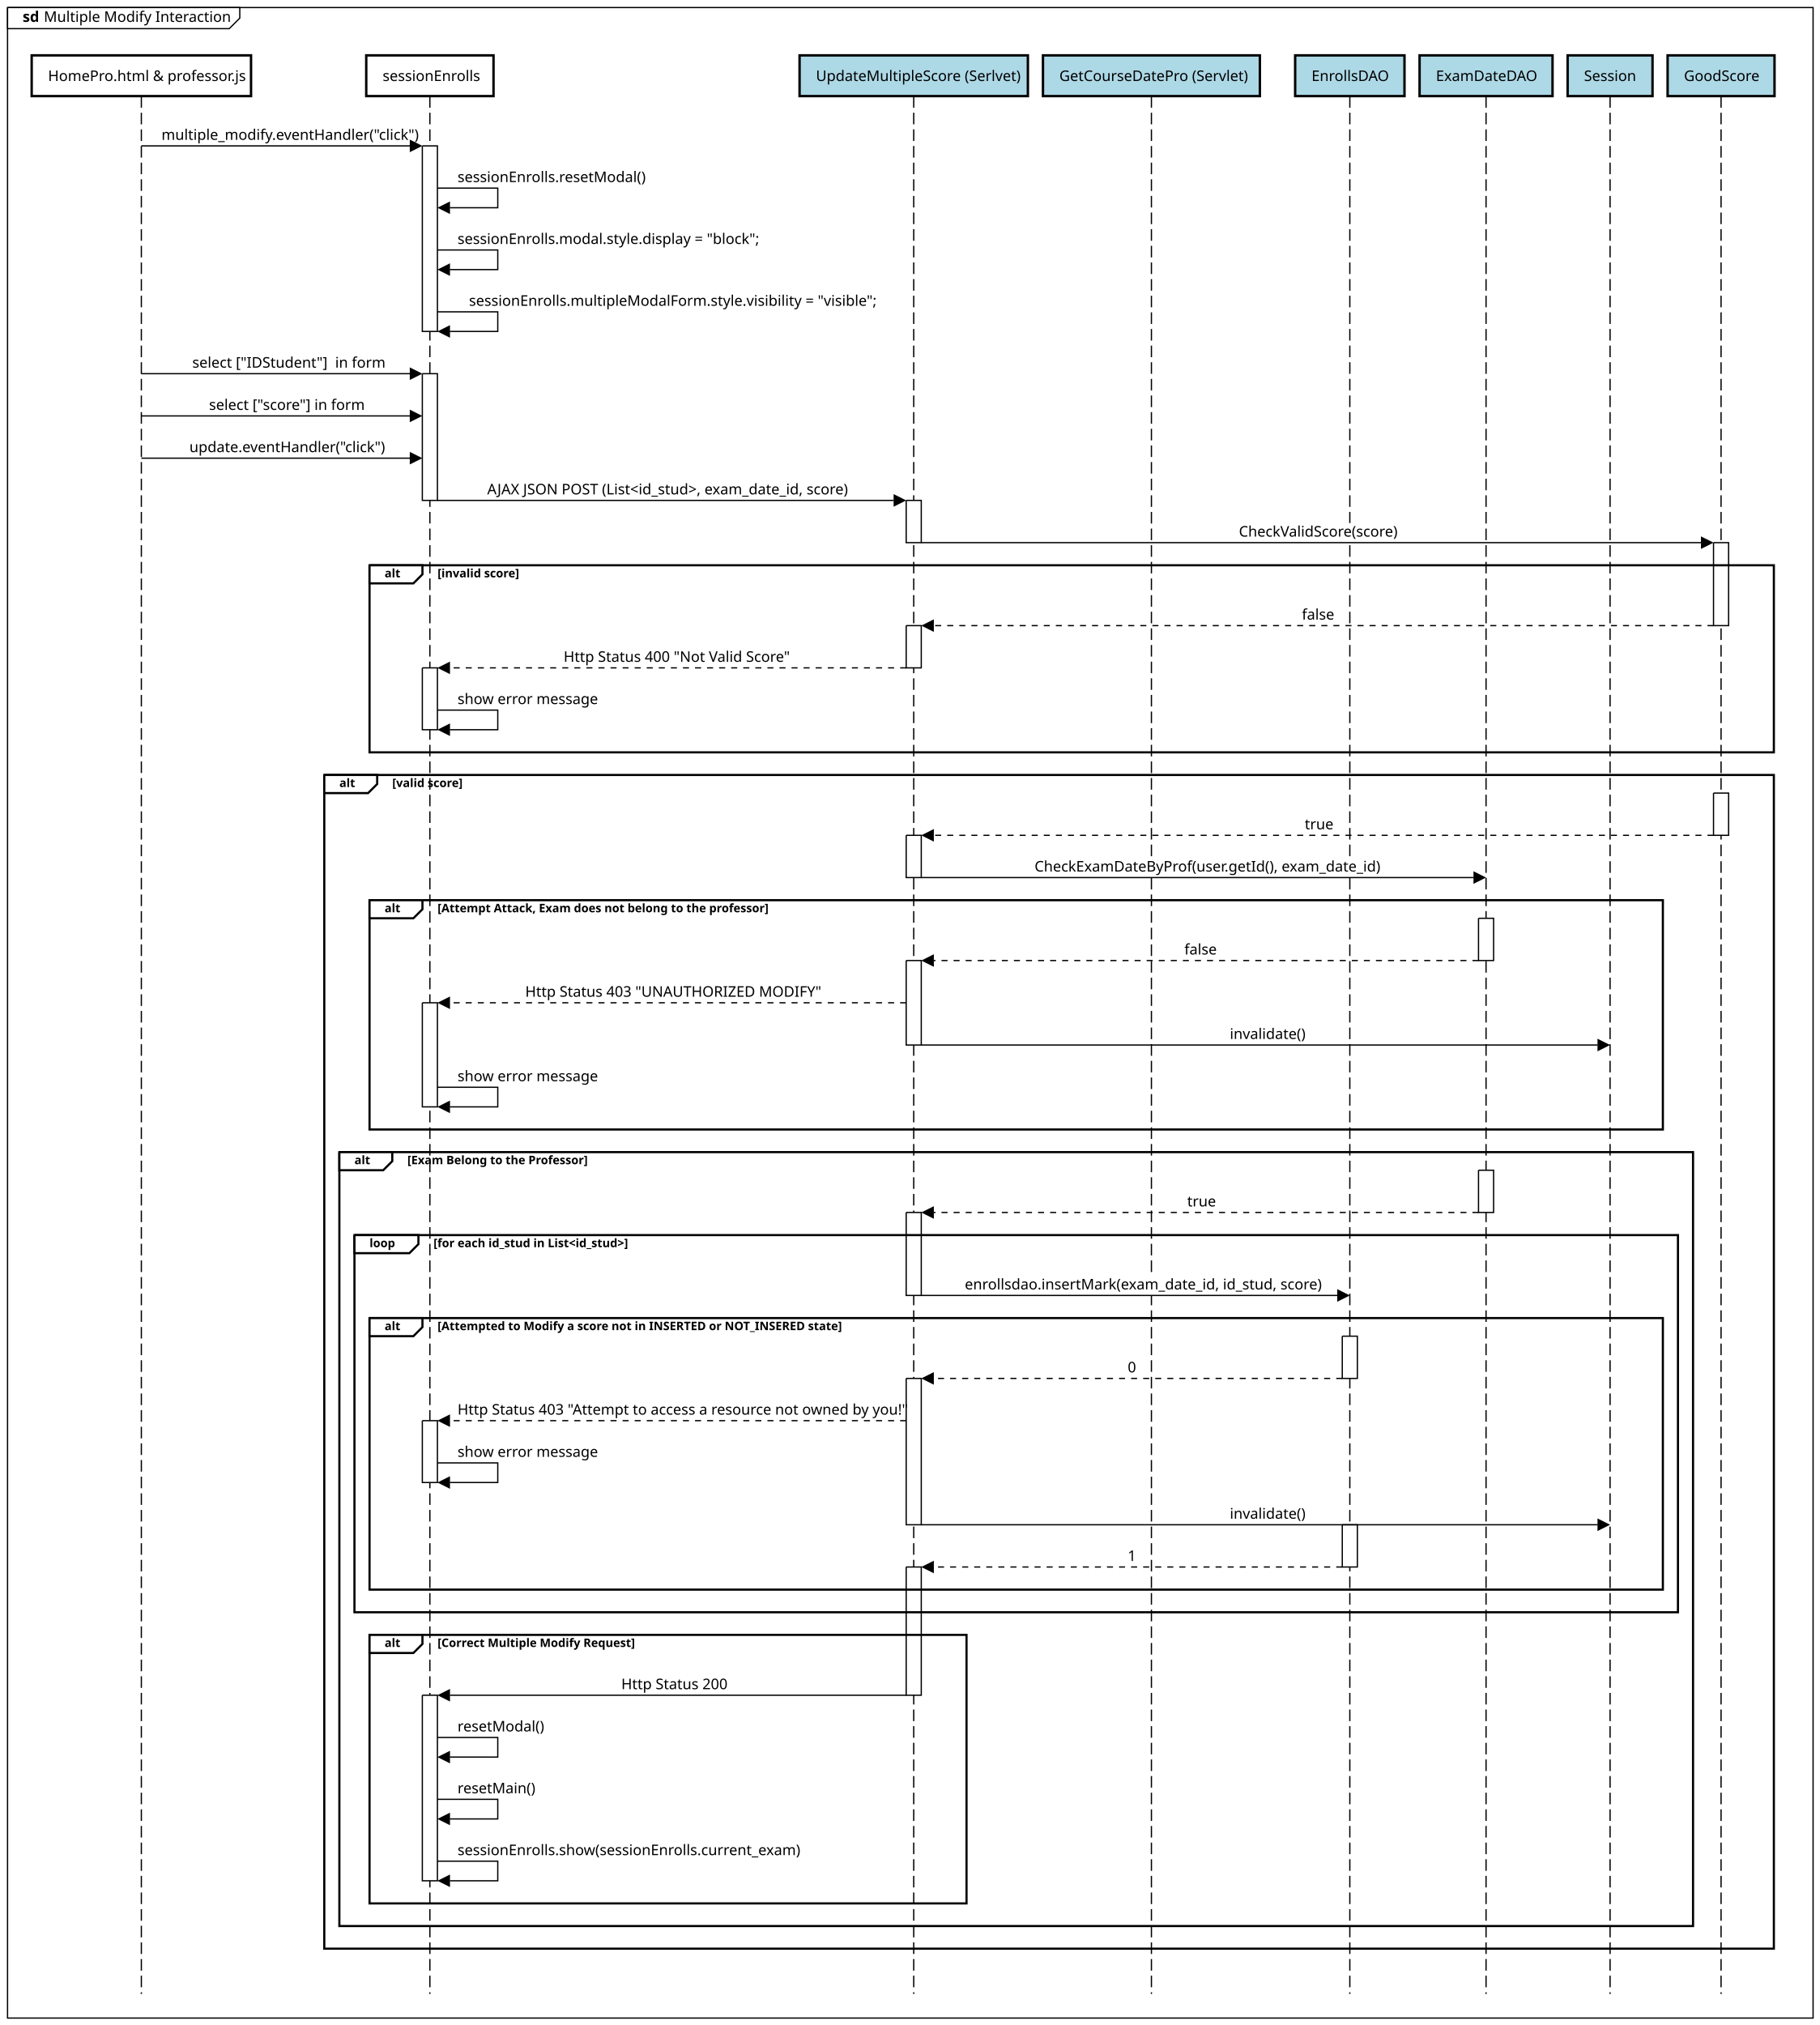
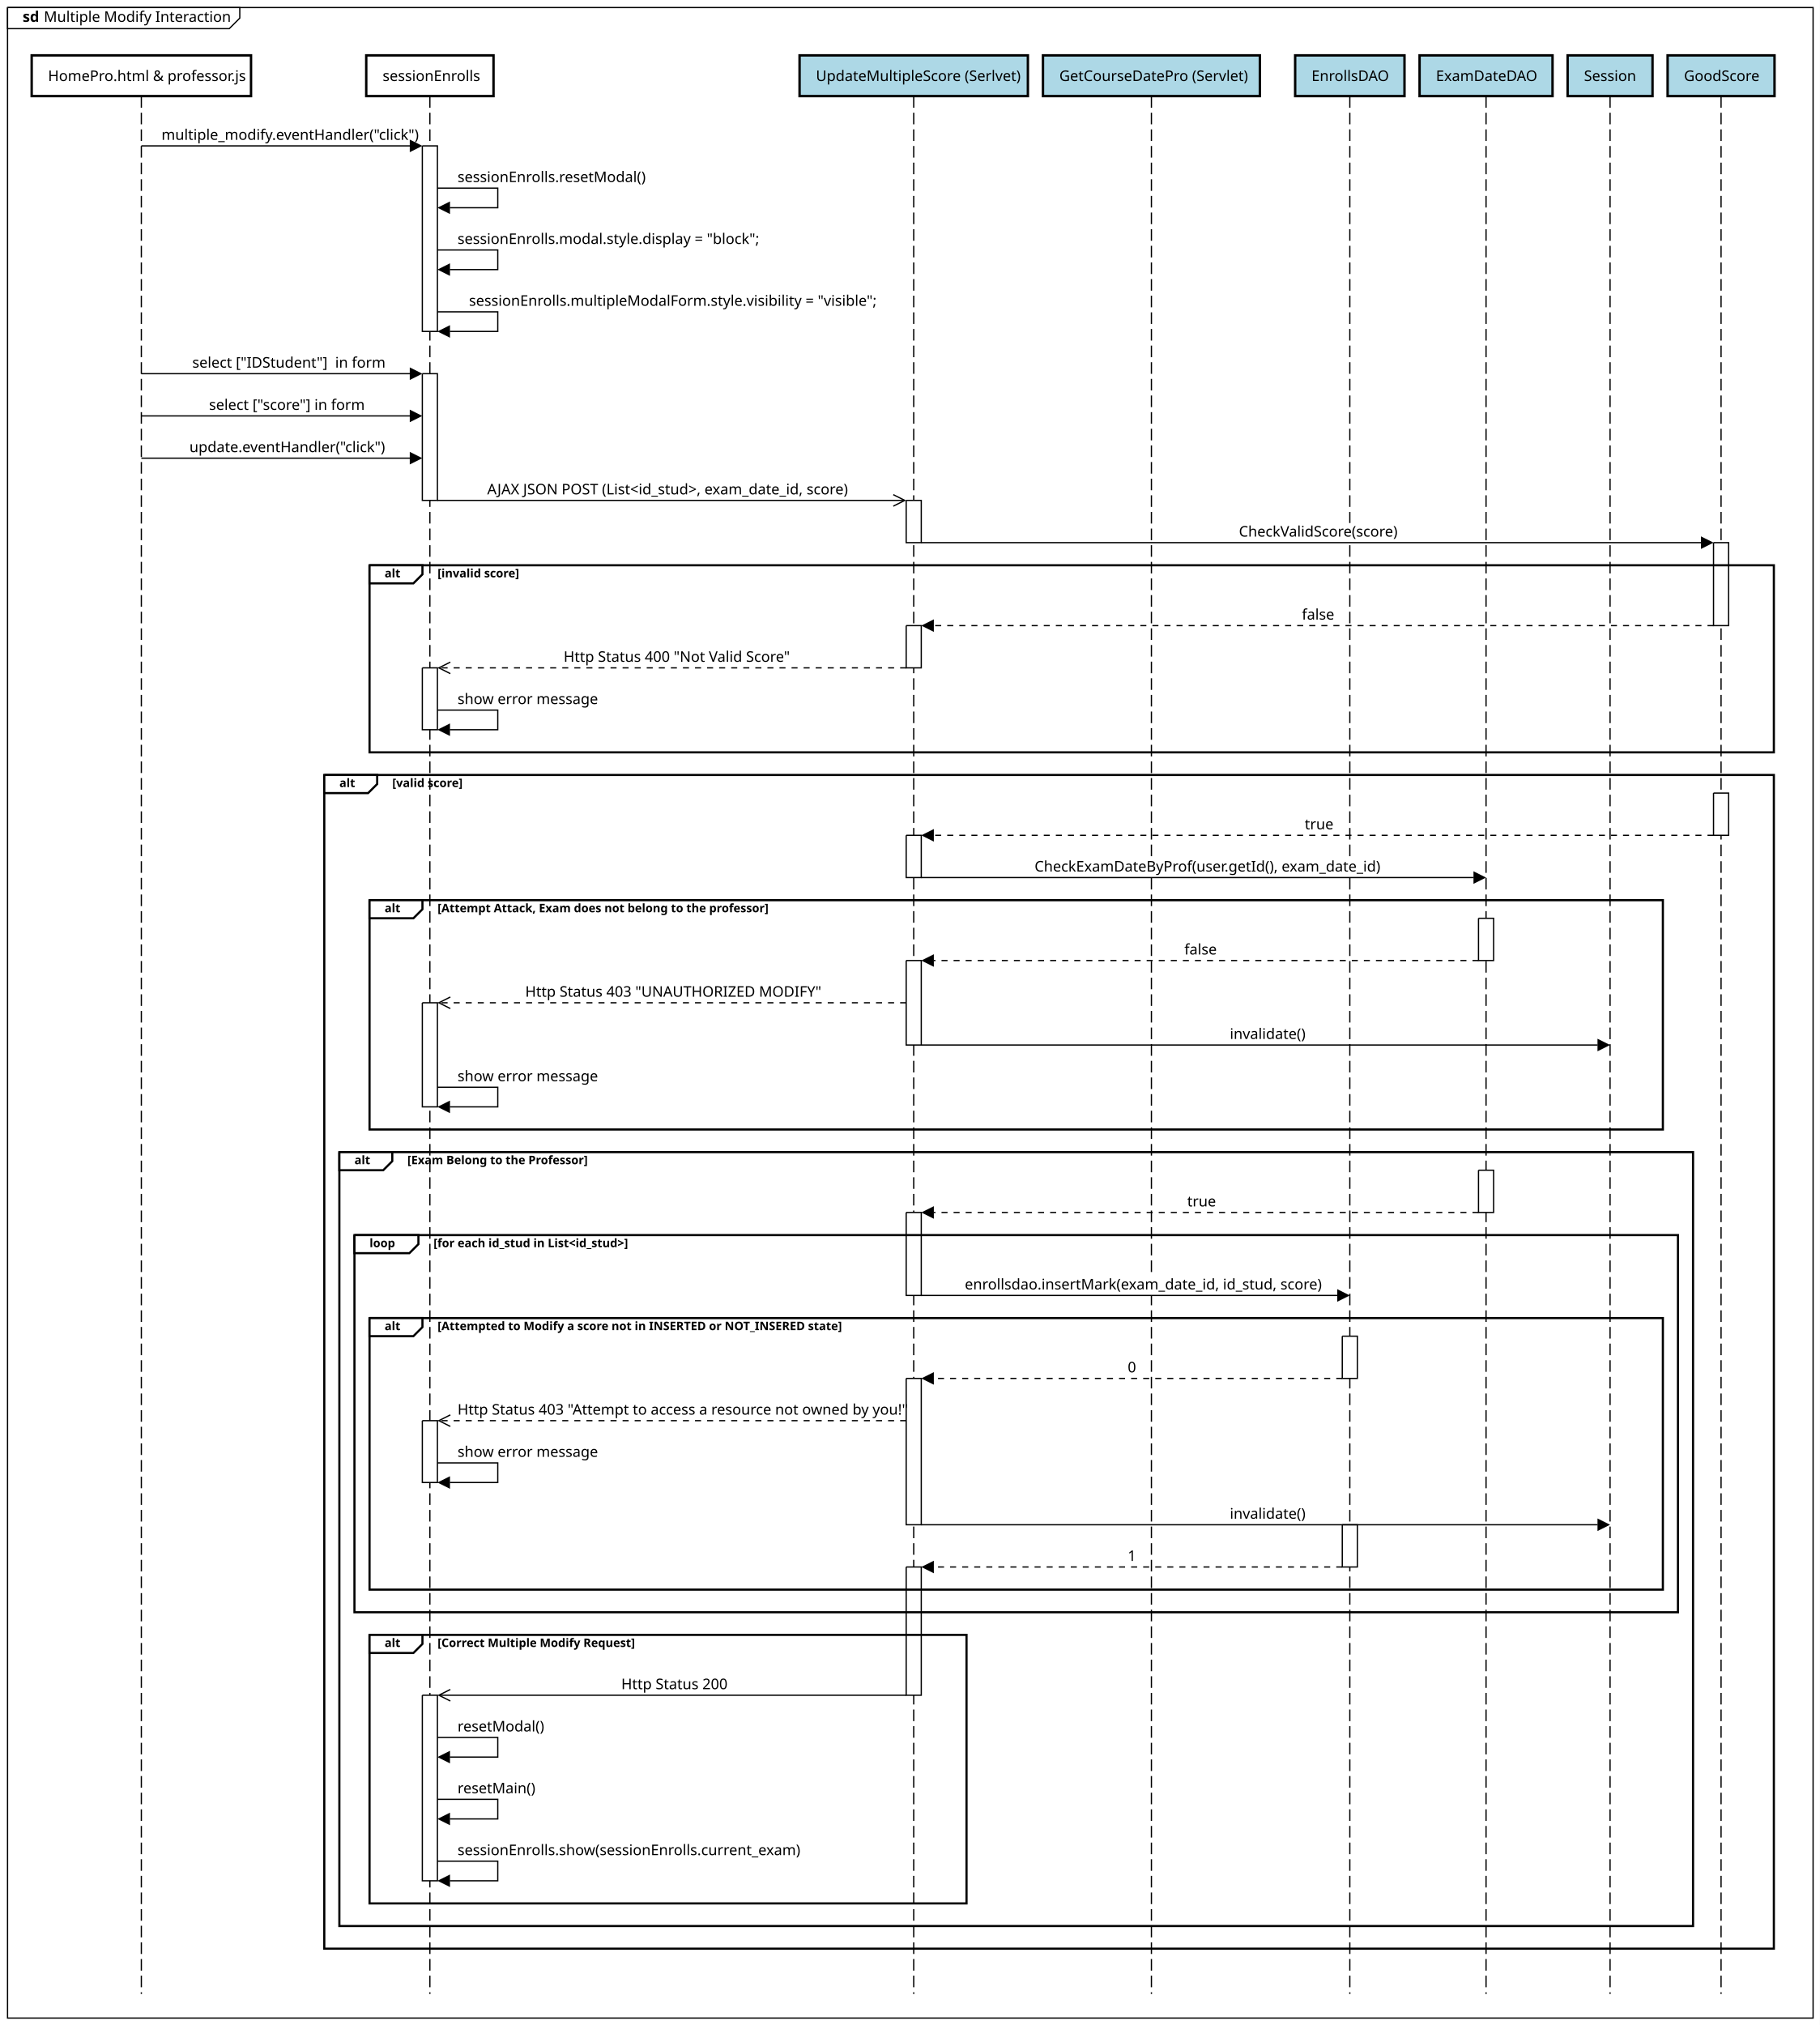
<svg xmlns="http://www.w3.org/2000/svg" version="1.1" width="1819" height="2024">
  <defs />
  <g>
    <g />
    <g />
    <g />
    <g />
    <g />
    <g />
    <g />
    <g />
    <g />
    <g />
    <g />
    <g />
    <g />
    <g />
    <g />
    <g />
    <g />
    <g />
    <g />
    <g />
    <g />
    <g />
    <g />
    <g />
    <g />
    <g />
    <g />
    <g />
    <g />
    <g>
      <rect fill="white" stroke="none" x="0" y="0" width="1819" height="2024" />
    </g>
    <g />
    <g>
      <path fill="none" stroke="black" paint-order="fill stroke markers" d=" M 141.287 96.051 L 141.287 1992.945" stroke-miterlimit="10" stroke-width="1.257" stroke-dasharray="11.599,5.026" />
      <path fill="none" stroke="black" paint-order="fill stroke markers" d=" M 429.683 96.051 L 429.683 1992.945" stroke-miterlimit="10" stroke-width="1.257" stroke-dasharray="11.599,5.026" />
      <path fill="none" stroke="black" paint-order="fill stroke markers" d=" M 913.309 96.051 L 913.309 1992.945" stroke-miterlimit="10" stroke-width="1.257" stroke-dasharray="11.599,5.026" />
      <path fill="none" stroke="black" paint-order="fill stroke markers" d=" M 1150.899 96.051 L 1150.899 1992.945" stroke-miterlimit="10" stroke-width="1.257" stroke-dasharray="11.599,5.026" />
      <path fill="none" stroke="black" paint-order="fill stroke markers" d=" M 1349.208 96.051 L 1349.208 1992.945" stroke-miterlimit="10" stroke-width="1.257" stroke-dasharray="11.599,5.026" />
      <path fill="none" stroke="black" paint-order="fill stroke markers" d=" M 1485.378 96.051 L 1485.378 1992.945" stroke-miterlimit="10" stroke-width="1.257" stroke-dasharray="11.599,5.026" />
      <path fill="none" stroke="black" paint-order="fill stroke markers" d=" M 1609.339 96.051 L 1609.339 1992.945" stroke-miterlimit="10" stroke-width="1.257" stroke-dasharray="11.599,5.026" />
      <path fill="none" stroke="black" paint-order="fill stroke markers" d=" M 1720.279 96.051 L 1720.279 1992.945" stroke-miterlimit="10" stroke-width="1.257" stroke-dasharray="11.599,5.026" />
    </g>
    <g>
      <path fill="none" stroke="none" />
      <g>
        <path fill="white" stroke="black" paint-order="fill stroke markers" d=" M 31.665 55.339 L 250.909 55.339 L 250.909 96.051 L 31.665 96.051 L 31.665 55.339 Z" stroke-miterlimit="10" stroke-width="2.413" stroke-dasharray="" />
      </g>
      <g>
        <g />
        <text fill="black" stroke="none" font-family="sans-serif" font-size="11pt" font-style="normal" font-weight="normal" text-decoration="normal" x="48.025" y="80.972" text-anchor="start" dominant-baseline="alphabetic" xml:space="preserve">HomePro.html &amp; professor.js</text>
      </g>
      <path fill="none" stroke="none" />
      <g>
        <path fill="white" stroke="black" paint-order="fill stroke markers" d=" M 366.077 55.339 L 493.29 55.339 L 493.29 96.051 L 366.077 96.051 L 366.077 55.339 Z" stroke-miterlimit="10" stroke-width="2.413" stroke-dasharray="" />
      </g>
      <g>
        <g />
        <text fill="black" stroke="none" font-family="sans-serif" font-size="11pt" font-style="normal" font-weight="normal" text-decoration="normal" x="382.437" y="80.972" text-anchor="start" dominant-baseline="alphabetic" xml:space="preserve">sessionEnrolls</text>
      </g>
      <path fill="none" stroke="none" />
      <g>
        <path fill="lightblue" stroke="black" paint-order="fill stroke markers" d=" M 799.2 55.339 L 1027.418 55.339 L 1027.418 96.051 L 799.2 96.051 L 799.2 55.339 Z" stroke-miterlimit="10" stroke-width="2.413" stroke-dasharray="" />
      </g>
      <g>
        <g />
        <text fill="black" stroke="none" font-family="sans-serif" font-size="11pt" font-style="normal" font-weight="normal" text-decoration="normal" x="815.56" y="80.972" text-anchor="start" dominant-baseline="alphabetic" xml:space="preserve">UpdateMultipleScore (Serlvet)</text>
      </g>
      <path fill="none" stroke="none" />
      <g>
        <path fill="lightblue" stroke="black" paint-order="fill stroke markers" d=" M 1042.497 55.339 L 1259.301 55.339 L 1259.301 96.051 L 1042.497 96.051 L 1042.497 55.339 Z" stroke-miterlimit="10" stroke-width="2.413" stroke-dasharray="" />
      </g>
      <g>
        <g />
        <text fill="black" stroke="none" font-family="sans-serif" font-size="11pt" font-style="normal" font-weight="normal" text-decoration="normal" x="1058.857" y="80.972" text-anchor="start" dominant-baseline="alphabetic" xml:space="preserve">GetCourseDatePro (Servlet)</text>
      </g>
      <path fill="none" stroke="none" />
      <g>
        <path fill="lightblue" stroke="black" paint-order="fill stroke markers" d=" M 1294.569 55.339 L 1403.848 55.339 L 1403.848 96.051 L 1294.569 96.051 L 1294.569 55.339 Z" stroke-miterlimit="10" stroke-width="2.413" stroke-dasharray="" />
      </g>
      <g>
        <g />
        <text fill="black" stroke="none" font-family="sans-serif" font-size="11pt" font-style="normal" font-weight="normal" text-decoration="normal" x="1310.929" y="80.972" text-anchor="start" dominant-baseline="alphabetic" xml:space="preserve">EnrollsDAO</text>
      </g>
      <path fill="none" stroke="none" />
      <g>
        <path fill="lightblue" stroke="black" paint-order="fill stroke markers" d=" M 1418.927 55.339 L 1551.83 55.339 L 1551.83 96.051 L 1418.927 96.051 L 1418.927 55.339 Z" stroke-miterlimit="10" stroke-width="2.413" stroke-dasharray="" />
      </g>
      <g>
        <g />
        <text fill="black" stroke="none" font-family="sans-serif" font-size="11pt" font-style="normal" font-weight="normal" text-decoration="normal" x="1435.287" y="80.972" text-anchor="start" dominant-baseline="alphabetic" xml:space="preserve">ExamDateDAO</text>
      </g>
      <path fill="none" stroke="none" />
      <g>
        <path fill="lightblue" stroke="black" paint-order="fill stroke markers" d=" M 1566.908 55.339 L 1651.77 55.339 L 1651.77 96.051 L 1566.908 96.051 L 1566.908 55.339 Z" stroke-miterlimit="10" stroke-width="2.413" stroke-dasharray="" />
      </g>
      <g>
        <g />
        <text fill="black" stroke="none" font-family="sans-serif" font-size="11pt" font-style="normal" font-weight="normal" text-decoration="normal" x="1583.269" y="80.972" text-anchor="start" dominant-baseline="alphabetic" xml:space="preserve">Session</text>
      </g>
      <path fill="none" stroke="none" />
      <g>
        <path fill="lightblue" stroke="black" paint-order="fill stroke markers" d=" M 1666.849 55.339 L 1773.71 55.339 L 1773.71 96.051 L 1666.849 96.051 L 1666.849 55.339 Z" stroke-miterlimit="10" stroke-width="2.413" stroke-dasharray="" />
      </g>
      <g>
        <g />
        <text fill="black" stroke="none" font-family="sans-serif" font-size="11pt" font-style="normal" font-weight="normal" text-decoration="normal" x="1683.209" y="80.972" text-anchor="start" dominant-baseline="alphabetic" xml:space="preserve">GoodScore</text>
      </g>
    </g>
    <g>
      <path fill="white" stroke="black" paint-order="fill stroke markers" d=" M 422.144 145.811 L 437.223 145.811 L 437.223 331.278 L 422.144 331.278 L 422.144 145.811" stroke-miterlimit="10" stroke-width="1.257" stroke-dasharray="" />
      <path fill="white" stroke="black" paint-order="fill stroke markers" d=" M 422.144 373.498 L 437.223 373.498 L 437.223 500.159 L 422.144 500.159 L 422.144 373.498" stroke-miterlimit="10" stroke-width="1.257" stroke-dasharray="" />
      <path fill="white" stroke="black" paint-order="fill stroke markers" d=" M 905.77 500.159 L 920.849 500.159 L 920.849 542.379 L 905.77 542.379 L 905.77 500.159" stroke-miterlimit="10" stroke-width="1.257" stroke-dasharray="" />
      <path fill="white" stroke="black" paint-order="fill stroke markers" d=" M 1712.74 542.379 L 1727.819 542.379 L 1727.819 625.312 L 1712.74 625.312 L 1712.74 542.379" stroke-miterlimit="10" stroke-width="1.257" stroke-dasharray="" />
      <path fill="white" stroke="black" paint-order="fill stroke markers" d=" M 905.77 625.312 L 920.849 625.312 L 920.849 667.532 L 905.77 667.532 L 905.77 625.312" stroke-miterlimit="10" stroke-width="1.257" stroke-dasharray="" />
      <path fill="white" stroke="black" paint-order="fill stroke markers" d=" M 422.144 667.532 L 437.223 667.532 L 437.223 729.354 L 422.144 729.354 L 422.144 667.532" stroke-miterlimit="10" stroke-width="1.257" stroke-dasharray="" />
      <path fill="white" stroke="black" paint-order="fill stroke markers" d=" M 1712.74 792.685 L 1727.819 792.685 L 1727.819 834.905 L 1712.74 834.905 L 1712.74 792.685" stroke-miterlimit="10" stroke-width="1.257" stroke-dasharray="" />
      <path fill="white" stroke="black" paint-order="fill stroke markers" d=" M 905.77 834.905 L 920.849 834.905 L 920.849 877.125 L 905.77 877.125 L 905.77 834.905" stroke-miterlimit="10" stroke-width="1.257" stroke-dasharray="" />
      <path fill="white" stroke="black" paint-order="fill stroke markers" d=" M 1477.839 917.837 L 1492.918 917.837 L 1492.918 960.058 L 1477.839 960.058 L 1477.839 917.837" stroke-miterlimit="10" stroke-width="1.257" stroke-dasharray="" />
      <path fill="white" stroke="black" paint-order="fill stroke markers" d=" M 905.77 960.058 L 920.849 960.058 L 920.849 1044.498 L 905.77 1044.498 L 905.77 960.058" stroke-miterlimit="10" stroke-width="1.257" stroke-dasharray="" />
      <path fill="white" stroke="black" paint-order="fill stroke markers" d=" M 422.144 1002.278 L 437.223 1002.278 L 437.223 1106.32 L 422.144 1106.32 L 422.144 1002.278" stroke-miterlimit="10" stroke-width="1.257" stroke-dasharray="" />
      <path fill="white" stroke="black" paint-order="fill stroke markers" d=" M 1477.839 1169.651 L 1492.918 1169.651 L 1492.918 1211.871 L 1477.839 1211.871 L 1477.839 1169.651" stroke-miterlimit="10" stroke-width="1.257" stroke-dasharray="" />
      <path fill="white" stroke="black" paint-order="fill stroke markers" d=" M 905.77 1211.871 L 920.849 1211.871 L 920.849 1294.804 L 905.77 1294.804 L 905.77 1211.871" stroke-miterlimit="10" stroke-width="1.257" stroke-dasharray="" />
      <path fill="white" stroke="black" paint-order="fill stroke markers" d=" M 1341.669 1335.516 L 1356.748 1335.516 L 1356.748 1377.736 L 1341.669 1377.736 L 1341.669 1335.516" stroke-miterlimit="10" stroke-width="1.257" stroke-dasharray="" />
      <path fill="white" stroke="black" paint-order="fill stroke markers" d=" M 905.77 1377.736 L 920.849 1377.736 L 920.849 1523.999 L 905.77 1523.999 L 905.77 1377.736" stroke-miterlimit="10" stroke-width="1.257" stroke-dasharray="" />
      <path fill="white" stroke="black" paint-order="fill stroke markers" d=" M 422.144 1419.956 L 437.223 1419.956 L 437.223 1481.779 L 422.144 1481.779 L 422.144 1419.956" stroke-miterlimit="10" stroke-width="1.257" stroke-dasharray="" />
      <path fill="white" stroke="black" paint-order="fill stroke markers" d=" M 1341.669 1523.999 L 1356.748 1523.999 L 1356.748 1566.219 L 1341.669 1566.219 L 1341.669 1523.999" stroke-miterlimit="10" stroke-width="1.257" stroke-dasharray="" />
      <path fill="white" stroke="black" paint-order="fill stroke markers" d=" M 905.77 1566.219 L 920.849 1566.219 L 920.849 1694.388 L 905.77 1694.388 L 905.77 1566.219" stroke-miterlimit="10" stroke-width="1.257" stroke-dasharray="" />
      <path fill="white" stroke="black" paint-order="fill stroke markers" d=" M 422.144 1694.388 L 437.223 1694.388 L 437.223 1879.855 L 422.144 1879.855 L 422.144 1694.388" stroke-miterlimit="10" stroke-width="1.257" stroke-dasharray="" />
      <g>
        <g />
        <g />
        <path fill="none" stroke="black" paint-order="fill stroke markers" d=" M 7.539 7.539 L 1812.259 7.539 L 1812.259 2017.071 L 7.539 2017.071 L 7.539 7.539 Z" stroke-miterlimit="10" stroke-width="1.257" stroke-dasharray="" />
        <path fill="white" stroke="black" paint-order="fill stroke markers" d=" M 7.539 7.539 L 7.539 28.649 L 229.122 28.649 L 239.677 18.094 L 239.677 7.539 L 7.539 7.539" stroke-miterlimit="10" stroke-width="1.257" stroke-dasharray="" />
        <text fill="black" stroke="none" font-family="sans-serif" font-size="11pt" font-style="normal" font-weight="bold" text-decoration="normal" x="22.618" y="21.864" text-anchor="start" dominant-baseline="alphabetic" xml:space="preserve">sd</text>
        <text fill="black" stroke="none" font-family="sans-serif" font-size="11pt" font-style="normal" font-weight="normal" text-decoration="normal" x="43.794" y="21.864" text-anchor="start" dominant-baseline="alphabetic" xml:space="preserve">Multiple Modify Interaction</text>
      </g>
      <g>
        <g>
          <rect fill="white" stroke="none" x="159.13" y="126.208" width="245.171" height="19.602" />
        </g>
        <text fill="black" stroke="none" font-family="sans-serif" font-size="11pt" font-style="normal" font-weight="normal" text-decoration="normal" x="161.392" y="139.779" text-anchor="start" dominant-baseline="alphabetic" xml:space="preserve">multiple_modify.eventHandler("click")</text>
      </g>
      <g>
        <path fill="none" stroke="black" paint-order="fill stroke markers" d=" M 141.287 145.811 L 409.729 145.811" stroke-miterlimit="10" stroke-width="1.257" stroke-dasharray="" />
        <g transform="translate(422.144,145.8105) translate(-422.144,-145.8105)">
          <path fill="black" stroke="none" paint-order="stroke fill markers" d=" M 409.578 139.528 L 422.144 145.811 L 409.578 152.093 Z" />
        </g>
      </g>
      <g>
        <g>
          <rect fill="white" stroke="none" x="455.066" y="168.429" width="185.351" height="19.602" />
        </g>
        <text fill="black" stroke="none" font-family="sans-serif" font-size="11pt" font-style="normal" font-weight="normal" text-decoration="normal" x="457.328" y="181.999" text-anchor="start" dominant-baseline="alphabetic" xml:space="preserve">sessionEnrolls.resetModal()</text>
      </g>
      <g>
        <path fill="none" stroke="black" paint-order="fill stroke markers" d=" M 437.223 188.031 L 497.537 188.031 L 497.537 207.633 L 449.637 207.633" stroke-miterlimit="10" stroke-width="1.257" stroke-dasharray="" />
        <g transform="translate(437.2226,207.633) translate(-437.2226,-207.633)">
          <path fill="black" stroke="none" paint-order="stroke fill markers" d=" M 449.788 201.35 L 437.223 207.633 L 449.788 213.916 Z" />
        </g>
      </g>
      <g>
        <g>
          <rect fill="white" stroke="none" x="455.066" y="230.251" width="292.303" height="19.602" />
        </g>
        <text fill="black" stroke="none" font-family="sans-serif" font-size="11pt" font-style="normal" font-weight="normal" text-decoration="normal" x="457.328" y="243.822" text-anchor="start" dominant-baseline="alphabetic" xml:space="preserve">sessionEnrolls.modal.style.display = "block";</text>
      </g>
      <g>
        <path fill="none" stroke="black" paint-order="fill stroke markers" d=" M 437.223 249.853 L 497.537 249.853 L 497.537 269.455 L 449.637 269.455" stroke-miterlimit="10" stroke-width="1.257" stroke-dasharray="" />
        <g transform="translate(437.2226,269.4555) translate(-437.2226,-269.4555)">
          <path fill="black" stroke="none" paint-order="stroke fill markers" d=" M 449.788 263.173 L 437.223 269.455 L 449.788 275.738 Z" />
        </g>
      </g>
      <g>
        <g>
          <rect fill="white" stroke="none" x="455.066" y="292.073" width="400.593" height="19.602" />
        </g>
        <text fill="black" stroke="none" font-family="sans-serif" font-size="11pt" font-style="normal" font-weight="normal" text-decoration="normal" x="457.328" y="305.644" text-anchor="start" dominant-baseline="alphabetic" xml:space="preserve">   sessionEnrolls.multipleModalForm.style.visibility = "visible";</text>
      </g>
      <g>
        <path fill="none" stroke="black" paint-order="fill stroke markers" d=" M 437.223 311.676 L 497.537 311.676 L 497.537 331.278 L 449.637 331.278" stroke-miterlimit="10" stroke-width="1.257" stroke-dasharray="" />
        <g transform="translate(437.2226,331.2779) translate(-437.2226,-331.2779)">
          <path fill="black" stroke="none" paint-order="stroke fill markers" d=" M 449.788 324.995 L 437.223 331.278 L 449.788 337.561 Z" />
        </g>
      </g>
      <g>
        <g>
          <rect fill="white" stroke="none" x="189.942" y="353.896" width="183.547" height="19.602" />
        </g>
        <text fill="black" stroke="none" font-family="sans-serif" font-size="11pt" font-style="normal" font-weight="normal" text-decoration="normal" x="192.204" y="367.467" text-anchor="start" dominant-baseline="alphabetic" xml:space="preserve">select ["IDStudent"]  in form</text>
      </g>
      <g>
        <path fill="none" stroke="black" paint-order="fill stroke markers" d=" M 141.287 373.498 L 409.729 373.498" stroke-miterlimit="10" stroke-width="1.257" stroke-dasharray="" />
        <g transform="translate(422.144,373.4981) translate(-422.144,-373.4981)">
          <path fill="black" stroke="none" paint-order="stroke fill markers" d=" M 409.578 367.215 L 422.144 373.498 L 409.578 379.781 Z" />
        </g>
      </g>
      <g>
        <g>
          <rect fill="white" stroke="none" x="206.648" y="396.116" width="150.134" height="19.602" />
        </g>
        <text fill="black" stroke="none" font-family="sans-serif" font-size="11pt" font-style="normal" font-weight="normal" text-decoration="normal" x="208.91" y="409.687" text-anchor="start" dominant-baseline="alphabetic" xml:space="preserve">select ["score"] in form</text>
      </g>
      <g>
        <path fill="none" stroke="black" paint-order="fill stroke markers" d=" M 141.287 415.718 L 409.729 415.718" stroke-miterlimit="10" stroke-width="1.257" stroke-dasharray="" />
        <g transform="translate(422.144,415.7184) translate(-422.144,-415.7184)">
          <path fill="black" stroke="none" paint-order="stroke fill markers" d=" M 409.578 409.436 L 422.144 415.718 L 409.578 422.001 Z" />
        </g>
      </g>
      <g>
        <g>
          <rect fill="white" stroke="none" x="187.083" y="438.336" width="189.265" height="19.602" />
        </g>
        <text fill="black" stroke="none" font-family="sans-serif" font-size="11pt" font-style="normal" font-weight="normal" text-decoration="normal" x="189.345" y="451.907" text-anchor="start" dominant-baseline="alphabetic" xml:space="preserve">update.eventHandler("click")</text>
      </g>
      <g>
        <path fill="none" stroke="black" paint-order="fill stroke markers" d=" M 141.287 457.939 L 409.729 457.939" stroke-miterlimit="10" stroke-width="1.257" stroke-dasharray="" />
        <g transform="translate(422.144,457.9386) translate(-422.144,-457.9386)">
          <path fill="black" stroke="none" paint-order="stroke fill markers" d=" M 409.578 451.656 L 422.144 457.939 L 409.578 464.221 Z" />
        </g>
      </g>
      <g>
        <g>
          <rect fill="white" stroke="none" x="484.729" y="480.557" width="373.535" height="19.602" />
        </g>
        <text fill="black" stroke="none" font-family="sans-serif" font-size="11pt" font-style="normal" font-weight="normal" text-decoration="normal" x="486.991" y="494.127" text-anchor="start" dominant-baseline="alphabetic" xml:space="preserve">AJAX JSON POST (List&lt;id_stud&gt;, exam_date_id, score)</text>
      </g>
      <g>
-         <path fill="none" stroke="black" paint-order="fill stroke markers" d=" M 437.223 500.159 L 893.355 500.159" stroke-miterlimit="10" stroke-width="1.257" stroke-dasharray="" />
+         <path fill="none" stroke="black" paint-order="fill stroke markers" d=" M 437.223 500.159 L 903.885 500.159" stroke-miterlimit="10" stroke-width="1.257" stroke-dasharray="" />
        <g transform="translate(905.7699,500.1588) translate(-905.7699,-500.1588)">
-           <path fill="black" stroke="none" paint-order="stroke fill markers" d=" M 893.204 493.876 L 905.77 500.159 L 893.204 506.442 Z" />
+           <path fill="none" stroke="black" paint-order="fill stroke markers" d=" M 892.851 494.396 L 904.357 500.159 L 892.851 505.922" stroke-miterlimit="10" stroke-width="1.257" />
        </g>
      </g>
      <g>
        <g>
          <rect fill="white" stroke="none" x="1236.066" y="522.777" width="161.455" height="19.602" />
        </g>
        <text fill="black" stroke="none" font-family="sans-serif" font-size="11pt" font-style="normal" font-weight="normal" text-decoration="normal" x="1238.328" y="536.348" text-anchor="start" dominant-baseline="alphabetic" xml:space="preserve">CheckValidScore(score)</text>
      </g>
      <g>
        <path fill="none" stroke="black" paint-order="fill stroke markers" d=" M 920.849 542.379 L 1700.325 542.379" stroke-miterlimit="10" stroke-width="1.257" stroke-dasharray="" />
        <g transform="translate(1712.74,542.379) translate(-1712.74,-542.379)">
          <path fill="black" stroke="none" paint-order="stroke fill markers" d=" M 1700.174 536.096 L 1712.74 542.379 L 1700.174 548.662 Z" />
        </g>
      </g>
      <g>
        <g>
          <rect fill="white" stroke="none" x="1299.053" y="605.709" width="35.482" height="19.602" />
        </g>
        <text fill="black" stroke="none" font-family="sans-serif" font-size="11pt" font-style="normal" font-weight="normal" text-decoration="normal" x="1301.315" y="619.28" text-anchor="start" dominant-baseline="alphabetic" xml:space="preserve">false</text>
      </g>
      <g>
        <path fill="none" stroke="black" paint-order="fill stroke markers" d=" M 1712.74 625.312 L 933.263 625.312" stroke-miterlimit="10" stroke-width="1.257" stroke-dasharray="6.031" />
        <g transform="translate(920.8485,625.3116) translate(-920.8485,-625.3116)">
          <path fill="black" stroke="none" paint-order="stroke fill markers" d=" M 933.414 619.029 L 920.849 625.312 L 933.414 631.594 Z" />
        </g>
      </g>
      <g>
        <g>
          <rect fill="white" stroke="none" x="561.113" y="647.93" width="220.767" height="19.602" />
        </g>
        <text fill="black" stroke="none" font-family="sans-serif" font-size="11pt" font-style="normal" font-weight="normal" text-decoration="normal" x="563.374" y="661.5" text-anchor="start" dominant-baseline="alphabetic" xml:space="preserve">Http Status 400 "Not Valid Score"</text>
      </g>
      <g>
-         <path fill="none" stroke="black" paint-order="fill stroke markers" d=" M 905.77 667.532 L 449.637 667.532" stroke-miterlimit="10" stroke-width="1.257" stroke-dasharray="6.031" />
+         <path fill="none" stroke="black" paint-order="fill stroke markers" d=" M 905.77 667.532 L 439.107 667.532" stroke-miterlimit="10" stroke-width="1.257" stroke-dasharray="6.031" />
        <g transform="translate(437.2226,667.5318) translate(-437.2226,-667.5318)">
-           <path fill="black" stroke="none" paint-order="stroke fill markers" d=" M 449.788 661.249 L 437.223 667.532 L 449.788 673.815 Z" />
+           <path fill="none" stroke="black" paint-order="fill stroke markers" d=" M 450.141 661.769 L 438.635 667.532 L 450.141 673.295" stroke-miterlimit="10" stroke-width="1.257" />
        </g>
      </g>
      <g>
        <g>
          <rect fill="white" stroke="none" x="455.066" y="690.15" width="137.296" height="19.602" />
        </g>
        <text fill="black" stroke="none" font-family="sans-serif" font-size="11pt" font-style="normal" font-weight="normal" text-decoration="normal" x="457.328" y="703.721" text-anchor="start" dominant-baseline="alphabetic" xml:space="preserve">show error message</text>
      </g>
      <g>
        <path fill="none" stroke="black" paint-order="fill stroke markers" d=" M 437.223 709.752 L 497.537 709.752 L 497.537 729.354 L 449.637 729.354" stroke-miterlimit="10" stroke-width="1.257" stroke-dasharray="" />
        <g transform="translate(437.2226,729.3543) translate(-437.2226,-729.3543)">
          <path fill="black" stroke="none" paint-order="stroke fill markers" d=" M 449.788 723.071 L 437.223 729.354 L 449.788 735.637 Z" />
        </g>
      </g>
      <g>
        <g>
          <rect fill="white" stroke="none" x="1301.905" y="815.303" width="29.778" height="19.602" />
        </g>
        <text fill="black" stroke="none" font-family="sans-serif" font-size="11pt" font-style="normal" font-weight="normal" text-decoration="normal" x="1304.167" y="828.873" text-anchor="start" dominant-baseline="alphabetic" xml:space="preserve">true</text>
      </g>
      <g>
        <path fill="none" stroke="black" paint-order="fill stroke markers" d=" M 1712.74 834.905 L 933.263 834.905" stroke-miterlimit="10" stroke-width="1.257" stroke-dasharray="6.031" />
        <g transform="translate(920.8485,834.9048) translate(-920.8485,-834.9048)">
          <path fill="black" stroke="none" paint-order="stroke fill markers" d=" M 933.414 828.622 L 920.849 834.905 L 933.414 841.188 Z" />
        </g>
      </g>
      <g>
        <g>
          <rect fill="white" stroke="none" x="1031.822" y="857.523" width="342.583" height="19.602" />
        </g>
        <text fill="black" stroke="none" font-family="sans-serif" font-size="11pt" font-style="normal" font-weight="normal" text-decoration="normal" x="1034.084" y="871.094" text-anchor="start" dominant-baseline="alphabetic" xml:space="preserve">CheckExamDateByProf(user.getId(), exam_date_id)</text>
      </g>
      <g>
        <path fill="none" stroke="black" paint-order="fill stroke markers" d=" M 920.849 877.125 L 1472.963 877.125" stroke-miterlimit="10" stroke-width="1.257" stroke-dasharray="" />
        <g transform="translate(1485.378,877.125) translate(-1485.378,-877.125)">
          <path fill="black" stroke="none" paint-order="stroke fill markers" d=" M 1472.813 870.842 L 1485.378 877.125 L 1472.813 883.408 Z" />
        </g>
      </g>
      <g>
        <g>
          <rect fill="white" stroke="none" x="1181.603" y="940.455" width="35.482" height="19.602" />
        </g>
        <text fill="black" stroke="none" font-family="sans-serif" font-size="11pt" font-style="normal" font-weight="normal" text-decoration="normal" x="1183.864" y="954.026" text-anchor="start" dominant-baseline="alphabetic" xml:space="preserve">false</text>
      </g>
      <g>
        <path fill="none" stroke="black" paint-order="fill stroke markers" d=" M 1477.839 960.058 L 933.263 960.058" stroke-miterlimit="10" stroke-width="1.257" stroke-dasharray="6.031" />
        <g transform="translate(920.8485,960.0576) translate(-920.8485,-960.0576)">
          <path fill="black" stroke="none" paint-order="stroke fill markers" d=" M 933.414 953.775 L 920.849 960.058 L 933.414 966.34 Z" />
        </g>
      </g>
      <g>
        <g>
          <rect fill="white" stroke="none" x="522.733" y="982.676" width="297.527" height="19.602" />
        </g>
        <text fill="black" stroke="none" font-family="sans-serif" font-size="11pt" font-style="normal" font-weight="normal" text-decoration="normal" x="524.995" y="996.246" text-anchor="start" dominant-baseline="alphabetic" xml:space="preserve">Http Status 403 "UNAUTHORIZED MODIFY"</text>
      </g>
      <g>
-         <path fill="none" stroke="black" paint-order="fill stroke markers" d=" M 905.77 1002.278 L 449.637 1002.278" stroke-miterlimit="10" stroke-width="1.257" stroke-dasharray="6.031" />
+         <path fill="none" stroke="black" paint-order="fill stroke markers" d=" M 905.77 1002.278 L 439.107 1002.278" stroke-miterlimit="10" stroke-width="1.257" stroke-dasharray="6.031" />
        <g transform="translate(437.2226,1002.278) translate(-437.2226,-1002.278)">
-           <path fill="black" stroke="none" paint-order="stroke fill markers" d=" M 449.788 995.995 L 437.223 1002.278 L 449.788 1008.561 Z" />
+           <path fill="none" stroke="black" paint-order="fill stroke markers" d=" M 450.141 996.515 L 438.635 1002.278 L 450.141 1008.041" stroke-miterlimit="10" stroke-width="1.257" />
        </g>
      </g>
      <g>
        <g>
          <rect fill="white" stroke="none" x="1226.989" y="1024.896" width="76.209" height="19.602" />
        </g>
        <text fill="black" stroke="none" font-family="sans-serif" font-size="11pt" font-style="normal" font-weight="normal" text-decoration="normal" x="1229.251" y="1038.467" text-anchor="start" dominant-baseline="alphabetic" xml:space="preserve">invalidate()</text>
      </g>
      <g>
        <path fill="none" stroke="black" paint-order="fill stroke markers" d=" M 920.849 1044.498 L 1596.924 1044.498" stroke-miterlimit="10" stroke-width="1.257" stroke-dasharray="" />
        <g transform="translate(1609.339,1044.498) translate(-1609.339,-1044.498)">
          <path fill="black" stroke="none" paint-order="stroke fill markers" d=" M 1596.774 1038.215 L 1609.339 1044.498 L 1596.774 1050.781 Z" />
        </g>
      </g>
      <g>
        <g>
          <rect fill="white" stroke="none" x="455.066" y="1067.116" width="137.296" height="19.602" />
        </g>
        <text fill="black" stroke="none" font-family="sans-serif" font-size="11pt" font-style="normal" font-weight="normal" text-decoration="normal" x="457.328" y="1080.687" text-anchor="start" dominant-baseline="alphabetic" xml:space="preserve">show error message</text>
      </g>
      <g>
        <path fill="none" stroke="black" paint-order="fill stroke markers" d=" M 437.223 1086.718 L 497.537 1086.718 L 497.537 1106.32 L 449.637 1106.32" stroke-miterlimit="10" stroke-width="1.257" stroke-dasharray="" />
        <g transform="translate(437.2226,1106.32) translate(-437.2226,-1106.32)">
          <path fill="black" stroke="none" paint-order="stroke fill markers" d=" M 449.788 1100.038 L 437.223 1106.32 L 449.788 1112.603 Z" />
        </g>
      </g>
      <g>
        <g>
          <rect fill="white" stroke="none" x="1184.454" y="1192.269" width="29.778" height="19.602" />
        </g>
        <text fill="black" stroke="none" font-family="sans-serif" font-size="11pt" font-style="normal" font-weight="normal" text-decoration="normal" x="1186.716" y="1205.84" text-anchor="start" dominant-baseline="alphabetic" xml:space="preserve">true</text>
      </g>
      <g>
        <path fill="none" stroke="black" paint-order="fill stroke markers" d=" M 1477.839 1211.871 L 933.263 1211.871" stroke-miterlimit="10" stroke-width="1.257" stroke-dasharray="6.031" />
        <g transform="translate(920.8485,1211.871) translate(-920.8485,-1211.871)">
          <path fill="black" stroke="none" paint-order="stroke fill markers" d=" M 933.414 1205.588 L 920.849 1211.871 L 933.414 1218.154 Z" />
        </g>
      </g>
      <g>
        <g>
          <rect fill="white" stroke="none" x="962.102" y="1275.201" width="345.854" height="19.602" />
        </g>
        <text fill="black" stroke="none" font-family="sans-serif" font-size="11pt" font-style="normal" font-weight="normal" text-decoration="normal" x="964.363" y="1288.772" text-anchor="start" dominant-baseline="alphabetic" xml:space="preserve">enrollsdao.insertMark(exam_date_id, id_stud, score)</text>
      </g>
      <g>
        <path fill="none" stroke="black" paint-order="fill stroke markers" d=" M 920.849 1294.804 L 1336.794 1294.804" stroke-miterlimit="10" stroke-width="1.257" stroke-dasharray="" />
        <g transform="translate(1349.208,1294.804) translate(-1349.208,-1294.804)">
          <path fill="black" stroke="none" paint-order="stroke fill markers" d=" M 1336.643 1288.521 L 1349.208 1294.804 L 1336.643 1301.086 Z" />
        </g>
      </g>
      <g>
        <g>
          <rect fill="white" stroke="none" x="1124.921" y="1358.134" width="12.675" height="19.602" />
        </g>
        <text fill="black" stroke="none" font-family="sans-serif" font-size="11pt" font-style="normal" font-weight="normal" text-decoration="normal" x="1127.183" y="1371.705" text-anchor="start" dominant-baseline="alphabetic" xml:space="preserve">0</text>
      </g>
      <g>
        <path fill="none" stroke="black" paint-order="fill stroke markers" d=" M 1341.669 1377.736 L 933.263 1377.736" stroke-miterlimit="10" stroke-width="1.257" stroke-dasharray="6.031" />
        <g transform="translate(920.8485,1377.736) translate(-920.8485,-1377.736)">
          <path fill="black" stroke="none" paint-order="stroke fill markers" d=" M 933.414 1371.453 L 920.849 1377.736 L 933.414 1384.019 Z" />
        </g>
      </g>
      <g>
        <g>
          <rect fill="white" stroke="none" x="455.066" y="1400.354" width="432.861" height="19.602" />
        </g>
        <text fill="black" stroke="none" font-family="sans-serif" font-size="11pt" font-style="normal" font-weight="normal" text-decoration="normal" x="457.328" y="1413.925" text-anchor="start" dominant-baseline="alphabetic" xml:space="preserve">Http Status 403 "Attempt to access a resource not owned by you!"</text>
      </g>
      <g>
-         <path fill="none" stroke="black" paint-order="fill stroke markers" d=" M 905.77 1419.956 L 449.637 1419.956" stroke-miterlimit="10" stroke-width="1.257" stroke-dasharray="6.031" />
+         <path fill="none" stroke="black" paint-order="fill stroke markers" d=" M 905.77 1419.956 L 439.107 1419.956" stroke-miterlimit="10" stroke-width="1.257" stroke-dasharray="6.031" />
        <g transform="translate(437.2226,1419.956) translate(-437.2226,-1419.956)">
-           <path fill="black" stroke="none" paint-order="stroke fill markers" d=" M 449.788 1413.674 L 437.223 1419.956 L 449.788 1426.239 Z" />
+           <path fill="none" stroke="black" paint-order="fill stroke markers" d=" M 450.141 1414.193 L 438.635 1419.956 L 450.141 1425.72" stroke-miterlimit="10" stroke-width="1.257" />
        </g>
      </g>
      <g>
        <g>
          <rect fill="white" stroke="none" x="455.066" y="1442.574" width="137.296" height="19.602" />
        </g>
        <text fill="black" stroke="none" font-family="sans-serif" font-size="11pt" font-style="normal" font-weight="normal" text-decoration="normal" x="457.328" y="1456.145" text-anchor="start" dominant-baseline="alphabetic" xml:space="preserve">show error message</text>
      </g>
      <g>
        <path fill="none" stroke="black" paint-order="fill stroke markers" d=" M 437.223 1462.177 L 497.537 1462.177 L 497.537 1481.779 L 449.637 1481.779" stroke-miterlimit="10" stroke-width="1.257" stroke-dasharray="" />
        <g transform="translate(437.2226,1481.779) translate(-437.2226,-1481.779)">
          <path fill="black" stroke="none" paint-order="stroke fill markers" d=" M 449.788 1475.496 L 437.223 1481.779 L 449.788 1488.062 Z" />
        </g>
      </g>
      <g>
        <g>
          <rect fill="white" stroke="none" x="1226.989" y="1504.397" width="76.209" height="19.602" />
        </g>
        <text fill="black" stroke="none" font-family="sans-serif" font-size="11pt" font-style="normal" font-weight="normal" text-decoration="normal" x="1229.251" y="1517.968" text-anchor="start" dominant-baseline="alphabetic" xml:space="preserve">invalidate()</text>
      </g>
      <g>
        <path fill="none" stroke="black" paint-order="fill stroke markers" d=" M 920.849 1523.999 L 1596.924 1523.999" stroke-miterlimit="10" stroke-width="1.257" stroke-dasharray="" />
        <g transform="translate(1609.339,1523.999) translate(-1609.339,-1523.999)">
          <path fill="black" stroke="none" paint-order="stroke fill markers" d=" M 1596.774 1517.716 L 1609.339 1523.999 L 1596.774 1530.282 Z" />
        </g>
      </g>
      <g>
        <g>
          <rect fill="white" stroke="none" x="1124.921" y="1546.617" width="12.675" height="19.602" />
        </g>
        <text fill="black" stroke="none" font-family="sans-serif" font-size="11pt" font-style="normal" font-weight="normal" text-decoration="normal" x="1127.183" y="1560.188" text-anchor="start" dominant-baseline="alphabetic" xml:space="preserve">1</text>
      </g>
      <g>
        <path fill="none" stroke="black" paint-order="fill stroke markers" d=" M 1341.669 1566.219 L 933.263 1566.219" stroke-miterlimit="10" stroke-width="1.257" stroke-dasharray="6.031" />
        <g transform="translate(920.8485,1566.219) translate(-920.8485,-1566.219)">
          <path fill="black" stroke="none" paint-order="stroke fill markers" d=" M 933.414 1559.937 L 920.849 1566.219 L 933.414 1572.502 Z" />
        </g>
      </g>
      <g>
        <g>
          <rect fill="white" stroke="none" x="618.721" y="1674.786" width="105.55" height="19.602" />
        </g>
        <text fill="black" stroke="none" font-family="sans-serif" font-size="11pt" font-style="normal" font-weight="normal" text-decoration="normal" x="620.983" y="1688.356" text-anchor="start" dominant-baseline="alphabetic" xml:space="preserve">Http Status 200</text>
      </g>
      <g>
-         <path fill="none" stroke="black" paint-order="fill stroke markers" d=" M 905.77 1694.388 L 449.637 1694.388" stroke-miterlimit="10" stroke-width="1.257" stroke-dasharray="" />
+         <path fill="none" stroke="black" paint-order="fill stroke markers" d=" M 905.77 1694.388 L 439.107 1694.388" stroke-miterlimit="10" stroke-width="1.257" stroke-dasharray="" />
        <g transform="translate(437.2226,1694.388) translate(-437.2226,-1694.388)">
-           <path fill="black" stroke="none" paint-order="stroke fill markers" d=" M 449.788 1688.105 L 437.223 1694.388 L 449.788 1700.671 Z" />
+           <path fill="none" stroke="black" paint-order="fill stroke markers" d=" M 450.141 1688.625 L 438.635 1694.388 L 450.141 1700.151" stroke-miterlimit="10" stroke-width="1.257" />
        </g>
      </g>
      <g>
        <g>
          <rect fill="white" stroke="none" x="455.066" y="1717.006" width="86.786" height="19.602" />
        </g>
        <text fill="black" stroke="none" font-family="sans-serif" font-size="11pt" font-style="normal" font-weight="normal" text-decoration="normal" x="457.328" y="1730.577" text-anchor="start" dominant-baseline="alphabetic" xml:space="preserve">resetModal()</text>
      </g>
      <g>
        <path fill="none" stroke="black" paint-order="fill stroke markers" d=" M 437.223 1736.608 L 497.537 1736.608 L 497.537 1756.21 L 449.637 1756.21" stroke-miterlimit="10" stroke-width="1.257" stroke-dasharray="" />
        <g transform="translate(437.2226,1756.21) translate(-437.2226,-1756.21)">
          <path fill="black" stroke="none" paint-order="stroke fill markers" d=" M 449.788 1749.928 L 437.223 1756.21 L 449.788 1762.493 Z" />
        </g>
      </g>
      <g>
        <g>
          <rect fill="white" stroke="none" x="455.066" y="1778.828" width="78.635" height="19.602" />
        </g>
        <text fill="black" stroke="none" font-family="sans-serif" font-size="11pt" font-style="normal" font-weight="normal" text-decoration="normal" x="457.328" y="1792.399" text-anchor="start" dominant-baseline="alphabetic" xml:space="preserve">resetMain()</text>
      </g>
      <g>
        <path fill="none" stroke="black" paint-order="fill stroke markers" d=" M 437.223 1798.43 L 497.537 1798.43 L 497.537 1818.033 L 449.637 1818.033" stroke-miterlimit="10" stroke-width="1.257" stroke-dasharray="" />
        <g transform="translate(437.2226,1818.033) translate(-437.2226,-1818.033)">
          <path fill="black" stroke="none" paint-order="stroke fill markers" d=" M 449.788 1811.75 L 437.223 1818.033 L 449.788 1824.316 Z" />
        </g>
      </g>
      <g>
        <g>
          <rect fill="white" stroke="none" x="455.066" y="1840.651" width="335.234" height="19.602" />
        </g>
        <text fill="black" stroke="none" font-family="sans-serif" font-size="11pt" font-style="normal" font-weight="normal" text-decoration="normal" x="457.328" y="1854.221" text-anchor="start" dominant-baseline="alphabetic" xml:space="preserve">sessionEnrolls.show(sessionEnrolls.current_exam)</text>
      </g>
      <g>
        <path fill="none" stroke="black" paint-order="fill stroke markers" d=" M 437.223 1860.253 L 497.537 1860.253 L 497.537 1879.855 L 449.637 1879.855" stroke-miterlimit="10" stroke-width="1.257" stroke-dasharray="" />
        <g transform="translate(437.2226,1879.855) translate(-437.2226,-1879.855)">
          <path fill="black" stroke="none" paint-order="stroke fill markers" d=" M 449.788 1873.572 L 437.223 1879.855 L 449.788 1886.138 Z" />
        </g>
      </g>
      <g>
        <g />
        <path fill="none" stroke="black" paint-order="fill stroke markers" d=" M 369.369 564.997 L 1773.054 564.997 L 1773.054 751.972 L 369.369 751.972 L 369.369 564.997 Z" stroke-miterlimit="10" stroke-width="2.154" stroke-dasharray="" />
        <path fill="white" stroke="black" paint-order="fill stroke markers" d=" M 369.369 564.997 L 369.369 583.091 L 413.202 583.091 L 422.249 574.044 L 422.249 564.997 L 369.369 564.997" stroke-miterlimit="10" stroke-width="2.154" stroke-dasharray="" />
        <text fill="black" stroke="none" font-family="sans-serif" font-size="8.8pt" font-style="normal" font-weight="bold" text-decoration="normal" x="384.447" y="577.06" text-anchor="start" dominant-baseline="alphabetic" xml:space="preserve">alt</text>
        <text fill="black" stroke="none" font-family="sans-serif" font-size="8.8pt" font-style="normal" font-weight="bold" text-decoration="normal" x="437.328" y="577.06" text-anchor="start" dominant-baseline="alphabetic" xml:space="preserve">[invalid score]</text>
      </g>
      <g>
        <g />
        <path fill="none" stroke="black" paint-order="fill stroke markers" d=" M 324.133 774.59 L 1773.054 774.59 L 1773.054 1947.709 L 324.133 1947.709 L 324.133 774.59 Z" stroke-miterlimit="10" stroke-width="2.154" stroke-dasharray="" />
        <path fill="white" stroke="black" paint-order="fill stroke markers" d=" M 324.133 774.59 L 324.133 792.685 L 367.966 792.685 L 377.013 783.637 L 377.013 774.59 L 324.133 774.59" stroke-miterlimit="10" stroke-width="2.154" stroke-dasharray="" />
        <text fill="black" stroke="none" font-family="sans-serif" font-size="8.8pt" font-style="normal" font-weight="bold" text-decoration="normal" x="339.211" y="786.653" text-anchor="start" dominant-baseline="alphabetic" xml:space="preserve">alt</text>
        <text fill="black" stroke="none" font-family="sans-serif" font-size="8.8pt" font-style="normal" font-weight="bold" text-decoration="normal" x="392.092" y="786.653" text-anchor="start" dominant-baseline="alphabetic" xml:space="preserve">[valid score]</text>
      </g>
      <g>
        <g />
        <path fill="none" stroke="black" paint-order="fill stroke markers" d=" M 369.369 899.743 L 1662.114 899.743 L 1662.114 1128.938 L 369.369 1128.938 L 369.369 899.743 Z" stroke-miterlimit="10" stroke-width="2.154" stroke-dasharray="" />
        <path fill="white" stroke="black" paint-order="fill stroke markers" d=" M 369.369 899.743 L 369.369 917.837 L 413.202 917.837 L 422.249 908.79 L 422.249 899.743 L 369.369 899.743" stroke-miterlimit="10" stroke-width="2.154" stroke-dasharray="" />
        <text fill="black" stroke="none" font-family="sans-serif" font-size="8.8pt" font-style="normal" font-weight="bold" text-decoration="normal" x="384.447" y="911.806" text-anchor="start" dominant-baseline="alphabetic" xml:space="preserve">alt</text>
        <text fill="black" stroke="none" font-family="sans-serif" font-size="8.8pt" font-style="normal" font-weight="bold" text-decoration="normal" x="437.328" y="911.806" text-anchor="start" dominant-baseline="alphabetic" xml:space="preserve">[Attempt Attack, Exam does not belong to the professor]</text>
      </g>
      <g>
        <g />
        <path fill="none" stroke="black" paint-order="fill stroke markers" d=" M 339.211 1151.556 L 1692.272 1151.556 L 1692.272 1925.091 L 339.211 1925.091 L 339.211 1151.556 Z" stroke-miterlimit="10" stroke-width="2.154" stroke-dasharray="" />
        <path fill="white" stroke="black" paint-order="fill stroke markers" d=" M 339.211 1151.556 L 339.211 1169.651 L 383.044 1169.651 L 392.092 1160.604 L 392.092 1151.556 L 339.211 1151.556" stroke-miterlimit="10" stroke-width="2.154" stroke-dasharray="" />
        <text fill="black" stroke="none" font-family="sans-serif" font-size="8.8pt" font-style="normal" font-weight="bold" text-decoration="normal" x="354.29" y="1163.619" text-anchor="start" dominant-baseline="alphabetic" xml:space="preserve">alt</text>
        <text fill="black" stroke="none" font-family="sans-serif" font-size="8.8pt" font-style="normal" font-weight="bold" text-decoration="normal" x="407.17" y="1163.619" text-anchor="start" dominant-baseline="alphabetic" xml:space="preserve">[Exam Belong to the Professor]</text>
      </g>
      <g>
        <g />
        <path fill="none" stroke="black" paint-order="fill stroke markers" d=" M 354.29 1234.489 L 1677.193 1234.489 L 1677.193 1611.455 L 354.29 1611.455 L 354.29 1234.489 Z" stroke-miterlimit="10" stroke-width="2.154" stroke-dasharray="" />
        <path fill="white" stroke="black" paint-order="fill stroke markers" d=" M 354.29 1234.489 L 354.29 1252.583 L 409.178 1252.583 L 418.225 1243.536 L 418.225 1234.489 L 354.29 1234.489" stroke-miterlimit="10" stroke-width="2.154" stroke-dasharray="" />
        <text fill="black" stroke="none" font-family="sans-serif" font-size="8.8pt" font-style="normal" font-weight="bold" text-decoration="normal" x="369.369" y="1246.552" text-anchor="start" dominant-baseline="alphabetic" xml:space="preserve">loop</text>
        <text fill="black" stroke="none" font-family="sans-serif" font-size="8.8pt" font-style="normal" font-weight="bold" text-decoration="normal" x="433.304" y="1246.552" text-anchor="start" dominant-baseline="alphabetic" xml:space="preserve">[for each id_stud in List&lt;id_stud&gt;]</text>
      </g>
      <g>
        <g />
        <path fill="none" stroke="black" paint-order="fill stroke markers" d=" M 369.369 1317.422 L 1662.114 1317.422 L 1662.114 1588.837 L 369.369 1588.837 L 369.369 1317.422 Z" stroke-miterlimit="10" stroke-width="2.154" stroke-dasharray="" />
        <path fill="white" stroke="black" paint-order="fill stroke markers" d=" M 369.369 1317.422 L 369.369 1335.516 L 413.202 1335.516 L 422.249 1326.469 L 422.249 1317.422 L 369.369 1317.422" stroke-miterlimit="10" stroke-width="2.154" stroke-dasharray="" />
        <text fill="black" stroke="none" font-family="sans-serif" font-size="8.8pt" font-style="normal" font-weight="bold" text-decoration="normal" x="384.447" y="1329.484" text-anchor="start" dominant-baseline="alphabetic" xml:space="preserve">alt</text>
        <text fill="black" stroke="none" font-family="sans-serif" font-size="8.8pt" font-style="normal" font-weight="bold" text-decoration="normal" x="437.328" y="1329.484" text-anchor="start" dominant-baseline="alphabetic" xml:space="preserve">[Attempted to Modify a score not in INSERTED or NOT_INSERED state]</text>
      </g>
      <g>
        <g />
        <path fill="none" stroke="black" paint-order="fill stroke markers" d=" M 369.369 1634.073 L 966.084 1634.073 L 966.084 1902.473 L 369.369 1902.473 L 369.369 1634.073 Z" stroke-miterlimit="10" stroke-width="2.154" stroke-dasharray="" />
        <path fill="white" stroke="black" paint-order="fill stroke markers" d=" M 369.369 1634.073 L 369.369 1652.168 L 413.202 1652.168 L 422.249 1643.12 L 422.249 1634.073 L 369.369 1634.073" stroke-miterlimit="10" stroke-width="2.154" stroke-dasharray="" />
        <text fill="black" stroke="none" font-family="sans-serif" font-size="8.8pt" font-style="normal" font-weight="bold" text-decoration="normal" x="384.447" y="1646.136" text-anchor="start" dominant-baseline="alphabetic" xml:space="preserve">alt</text>
        <text fill="black" stroke="none" font-family="sans-serif" font-size="8.8pt" font-style="normal" font-weight="bold" text-decoration="normal" x="437.328" y="1646.136" text-anchor="start" dominant-baseline="alphabetic" xml:space="preserve">[Correct Multiple Modify Request]</text>
      </g>
    </g>
    <g />
    <g />
    <g />
    <g />
    <g />
    <g />
    <g />
    <g />
  </g>
</svg>
